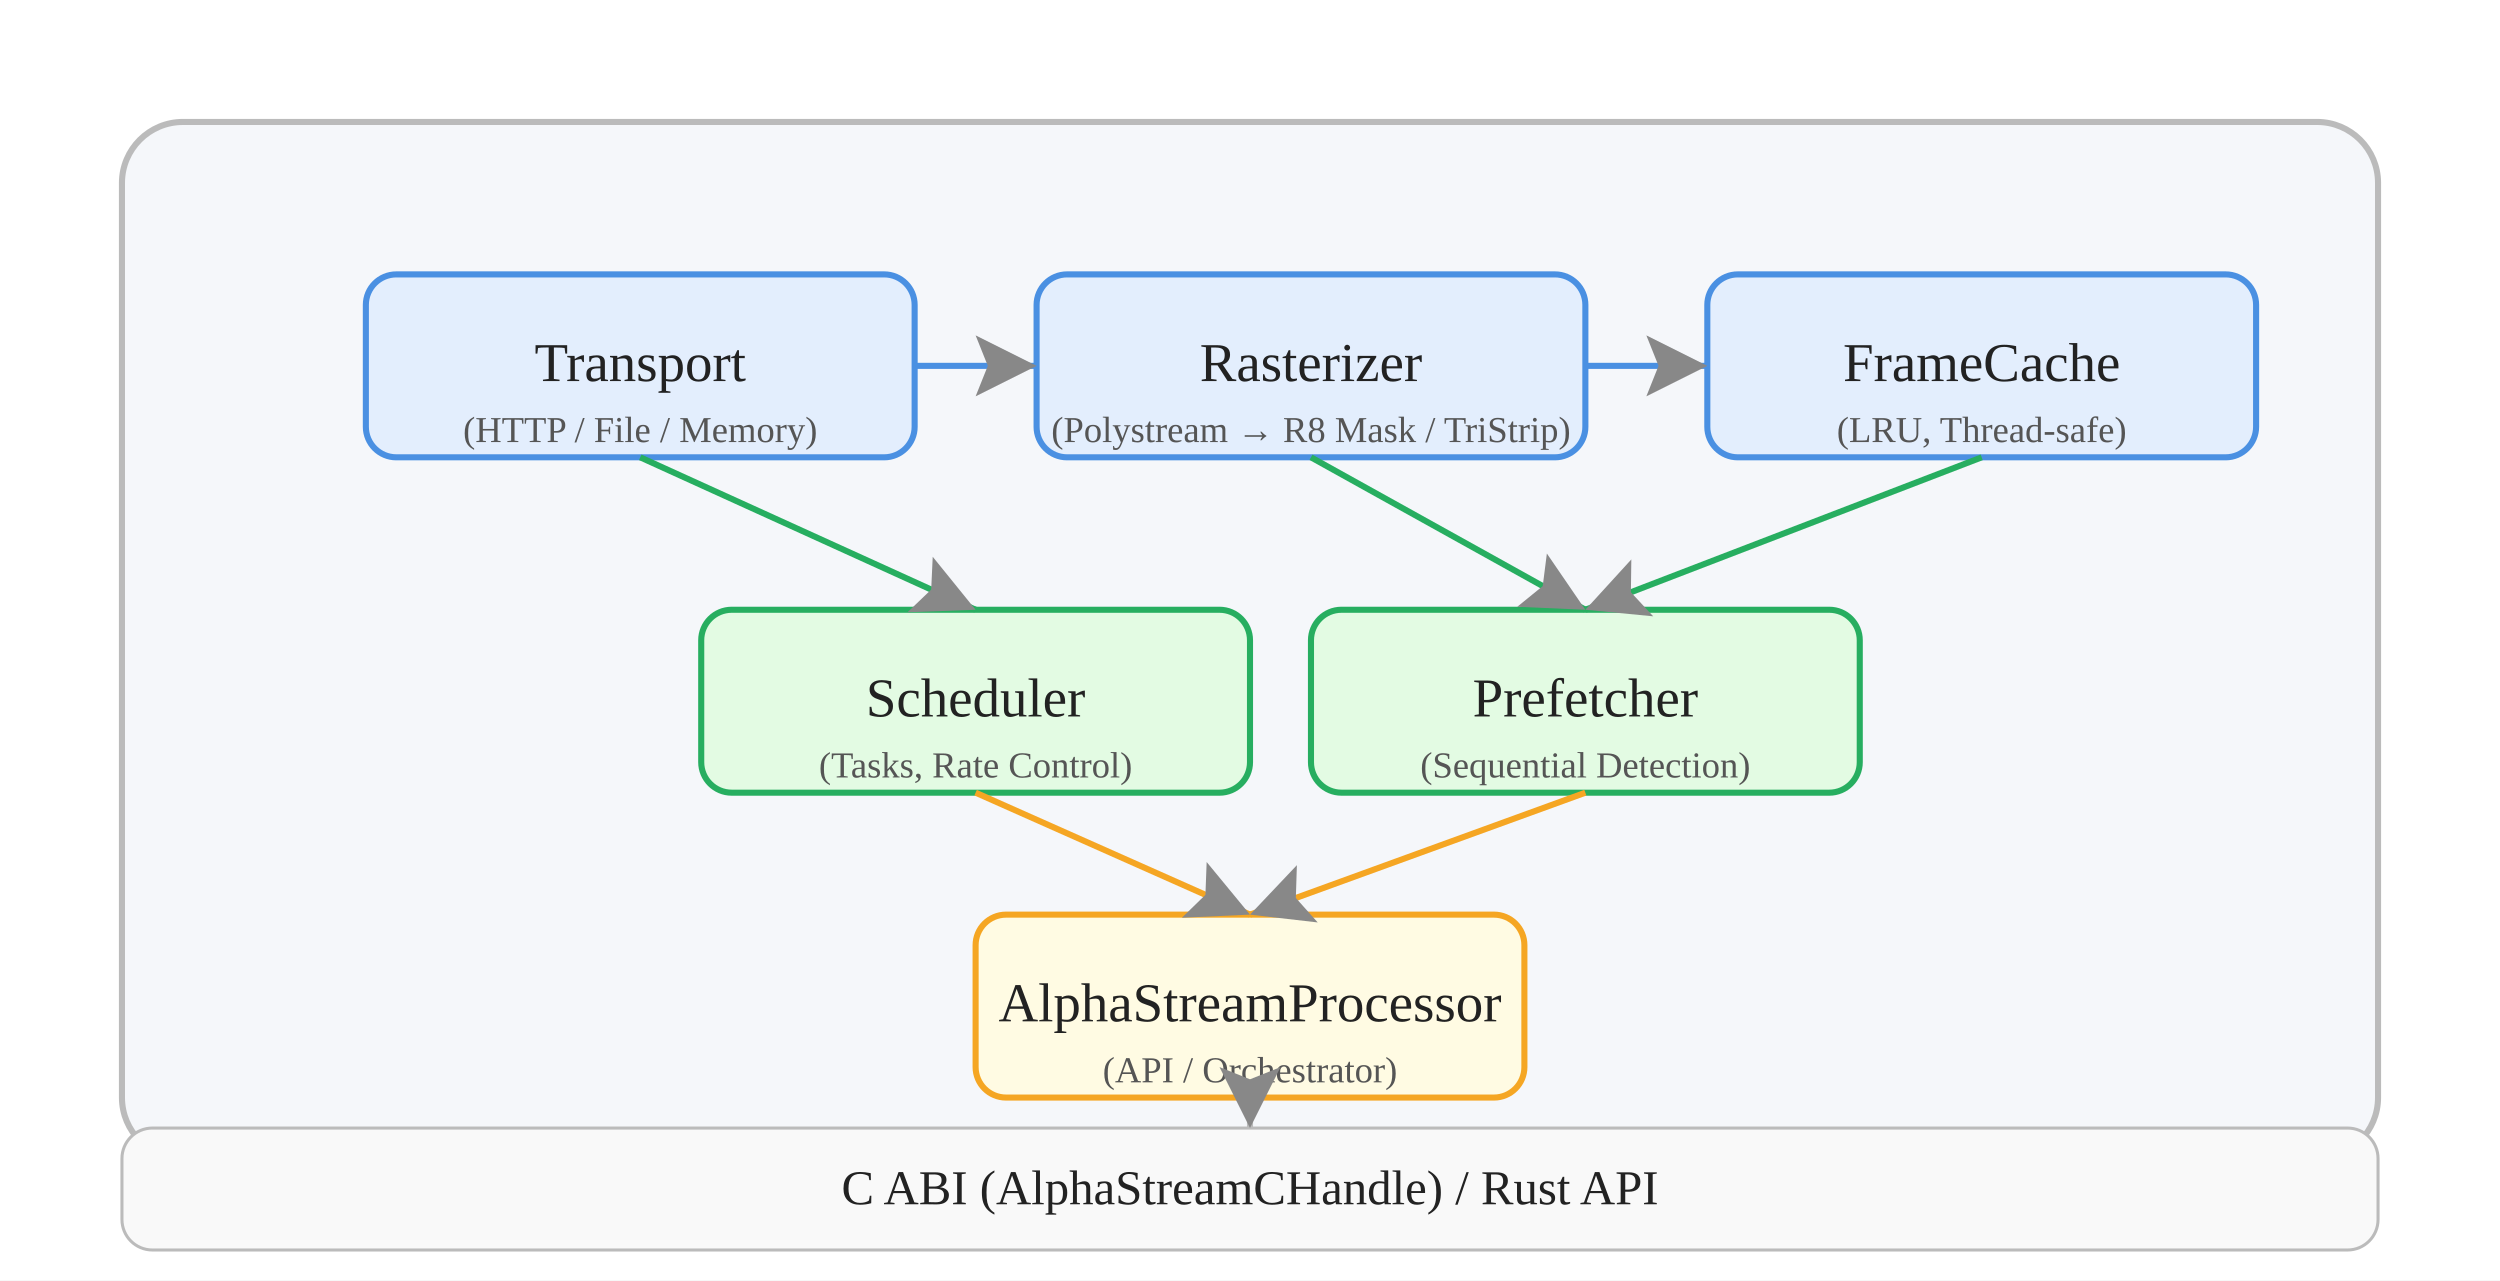
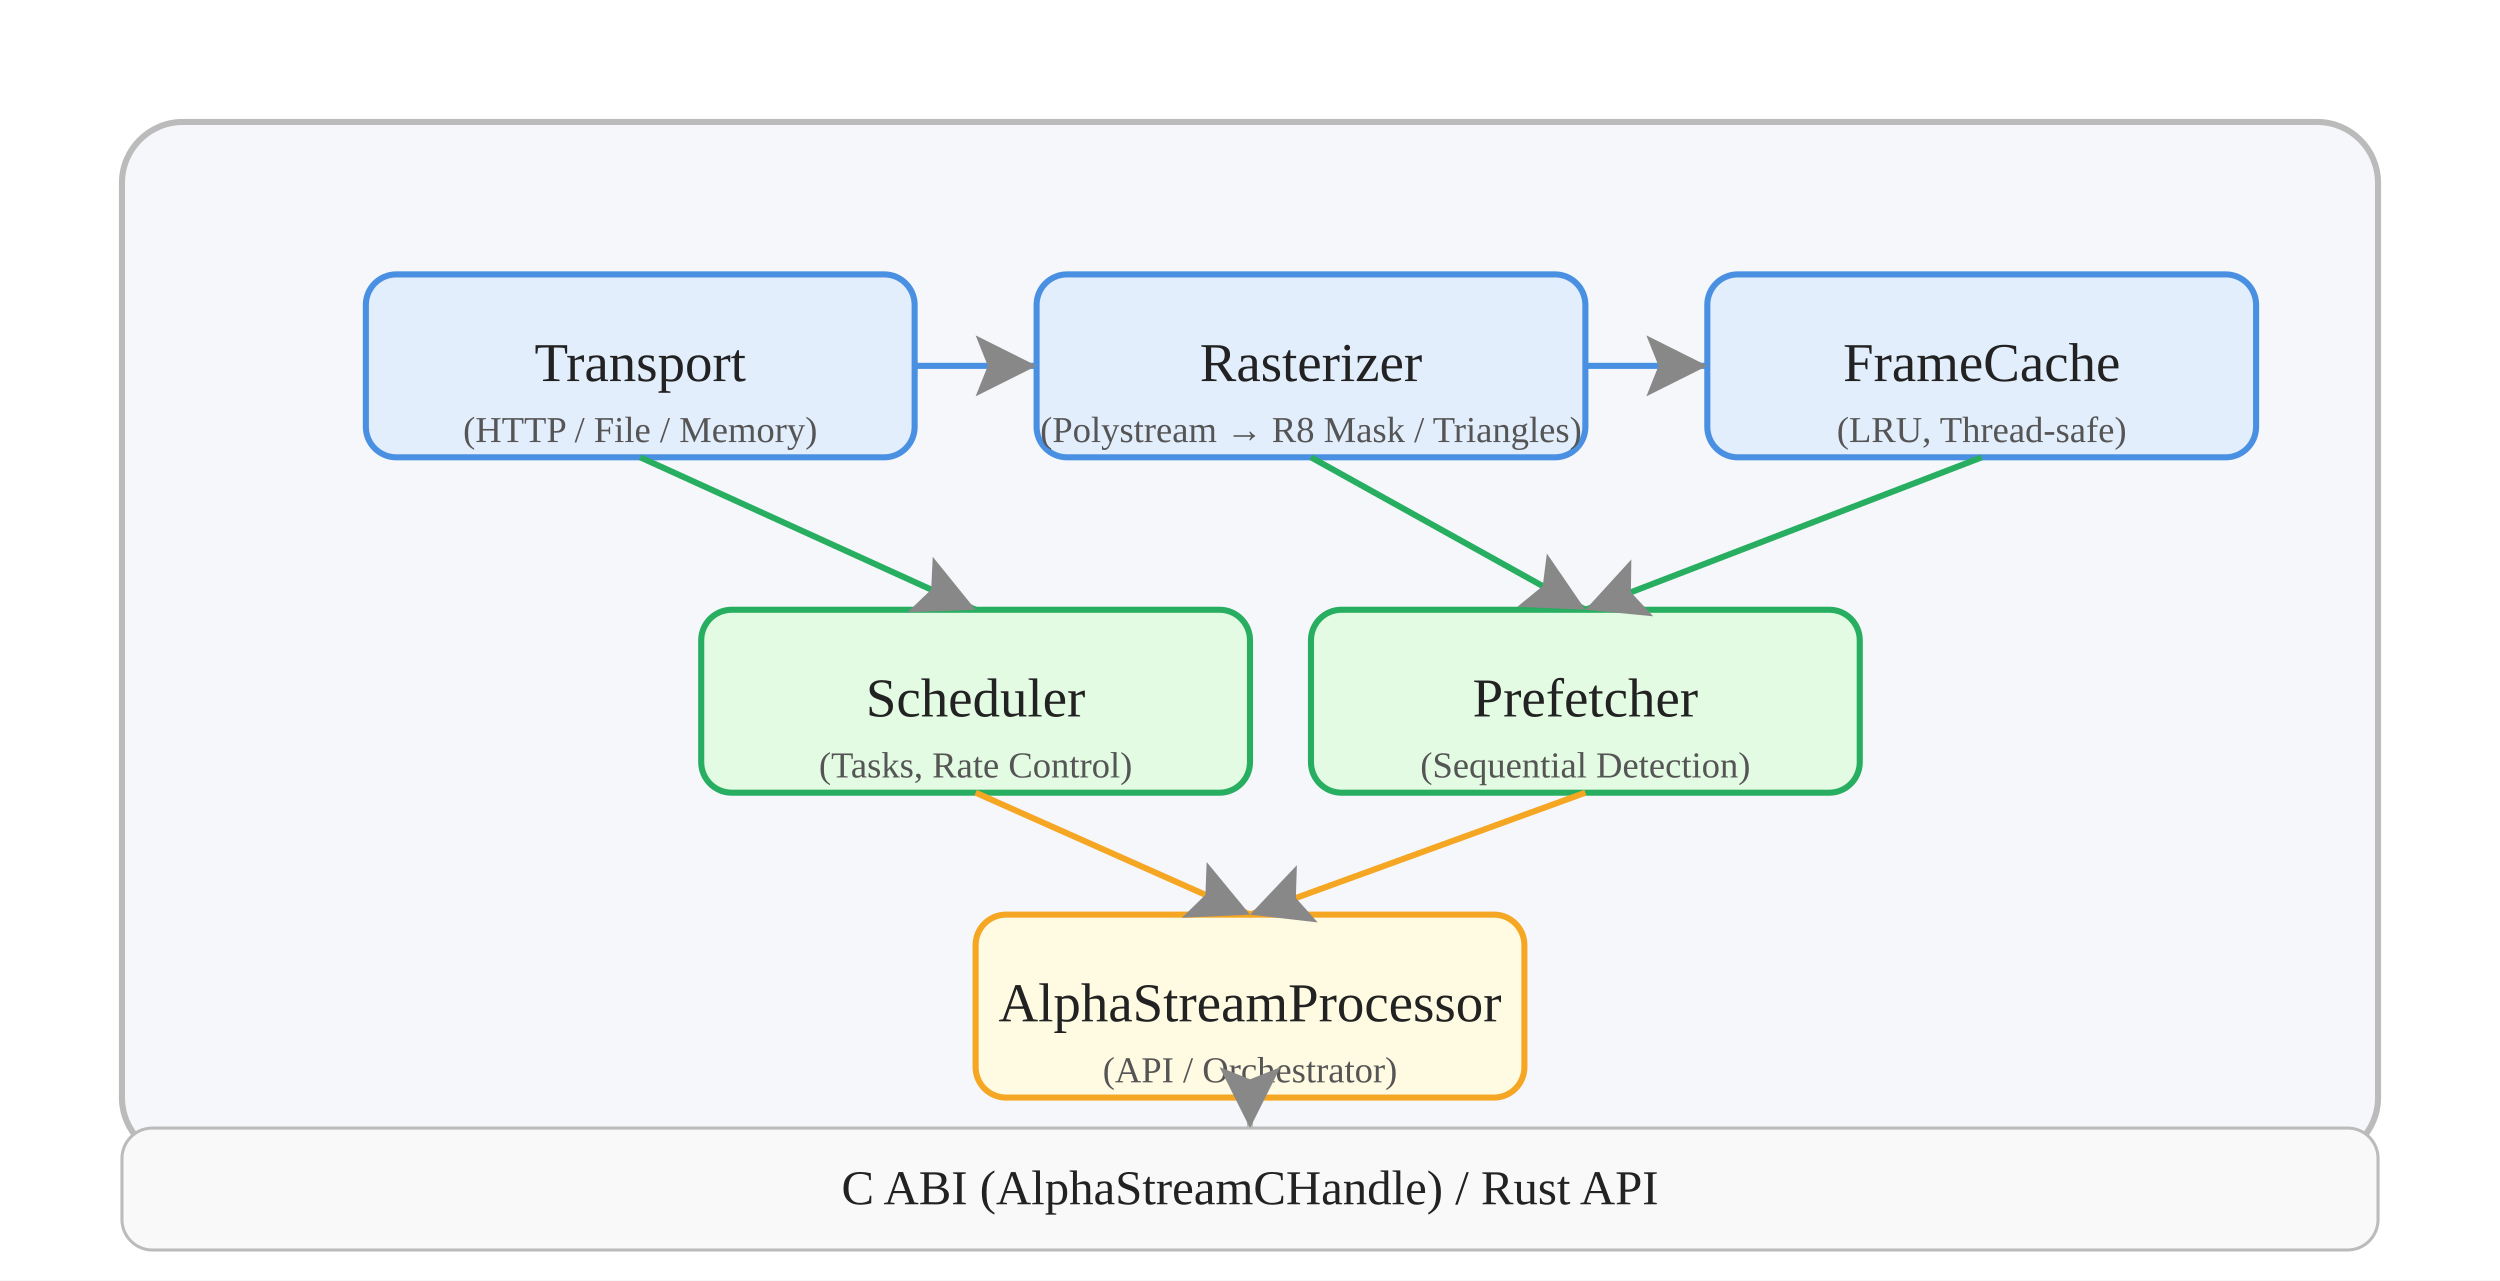
<svg xmlns="http://www.w3.org/2000/svg" width="820" height="420" viewBox="0 0 820 420">
  <rect width="820" height="420" fill="#fff" />
  <rect x="40" y="40" width="740" height="340" rx="20" fill="#f5f7fa" stroke="#bbb" stroke-width="2" />
  <rect x="120" y="90" width="180" height="60" rx="10" fill="#e3eefd" stroke="#4a90e2" stroke-width="2" />
  <text x="210" y="125" font-size="18" text-anchor="middle" fill="#222">Transport</text>
  <text x="210" y="145" font-size="12" text-anchor="middle" fill="#555">(HTTP / File / Memory)</text>
  <rect x="340" y="90" width="180" height="60" rx="10" fill="#e3eefd" stroke="#4a90e2" stroke-width="2" />
  <text x="430" y="125" font-size="18" text-anchor="middle" fill="#222">Rasterizer</text>
-   <text x="430" y="145" font-size="12" text-anchor="middle" fill="#555">(Polystream → R8 Mask / TriStrip)</text>
+   <text x="430" y="145" font-size="12" text-anchor="middle" fill="#555">(Polystream → R8 Mask / Triangles)</text>
  <rect x="560" y="90" width="180" height="60" rx="10" fill="#e3eefd" stroke="#4a90e2" stroke-width="2" />
  <text x="650" y="125" font-size="18" text-anchor="middle" fill="#222">FrameCache</text>
  <text x="650" y="145" font-size="12" text-anchor="middle" fill="#555">(LRU, Thread-safe)</text>
  <rect x="230" y="200" width="180" height="60" rx="10" fill="#e3fbe3" stroke="#27ae60" stroke-width="2" />
  <text x="320" y="235" font-size="18" text-anchor="middle" fill="#222">Scheduler</text>
  <text x="320" y="255" font-size="12" text-anchor="middle" fill="#555">(Tasks, Rate Control)</text>
  <rect x="430" y="200" width="180" height="60" rx="10" fill="#e3fbe3" stroke="#27ae60" stroke-width="2" />
  <text x="520" y="235" font-size="18" text-anchor="middle" fill="#222">Prefetcher</text>
  <text x="520" y="255" font-size="12" text-anchor="middle" fill="#555">(Sequential Detection)</text>
  <rect x="320" y="300" width="180" height="60" rx="10" fill="#fffbe3" stroke="#f5a623" stroke-width="2" />
  <text x="410" y="335" font-size="18" text-anchor="middle" fill="#222">AlphaStreamProcessor</text>
  <text x="410" y="355" font-size="12" text-anchor="middle" fill="#555">(API / Orchestrator)</text>
  <rect x="40" y="370" width="740" height="40" rx="10" fill="#f9f9f9" stroke="#bbb" stroke-width="1" />
  <text x="410" y="395" font-size="16" text-anchor="middle" fill="#222">C ABI (AlphaStreamCHandle) / Rust API</text>
  <line x1="300" y1="120" x2="340" y2="120" stroke="#4a90e2" stroke-width="2" marker-end="url(#arrow)" />
  <line x1="520" y1="120" x2="560" y2="120" stroke="#4a90e2" stroke-width="2" marker-end="url(#arrow)" />
  <line x1="210" y1="150" x2="320" y2="200" stroke="#27ae60" stroke-width="2" marker-end="url(#arrow)" />
  <line x1="430" y1="150" x2="520" y2="200" stroke="#27ae60" stroke-width="2" marker-end="url(#arrow)" />
  <line x1="650" y1="150" x2="520" y2="200" stroke="#27ae60" stroke-width="2" marker-end="url(#arrow)" />
  <line x1="320" y1="260" x2="410" y2="300" stroke="#f5a623" stroke-width="2" marker-end="url(#arrow)" />
  <line x1="520" y1="260" x2="410" y2="300" stroke="#f5a623" stroke-width="2" marker-end="url(#arrow)" />
  <line x1="410" y1="360" x2="410" y2="370" stroke="#bbb" stroke-width="2" marker-end="url(#arrow)" />
  <defs>
    <marker id="arrow" markerWidth="10" markerHeight="10" refX="10" refY="5" orient="auto" markerUnits="strokeWidth">
      <path d="M0,0 L10,5 L0,10 L2,5 z" fill="#888" />
    </marker>
  </defs>
</svg>
